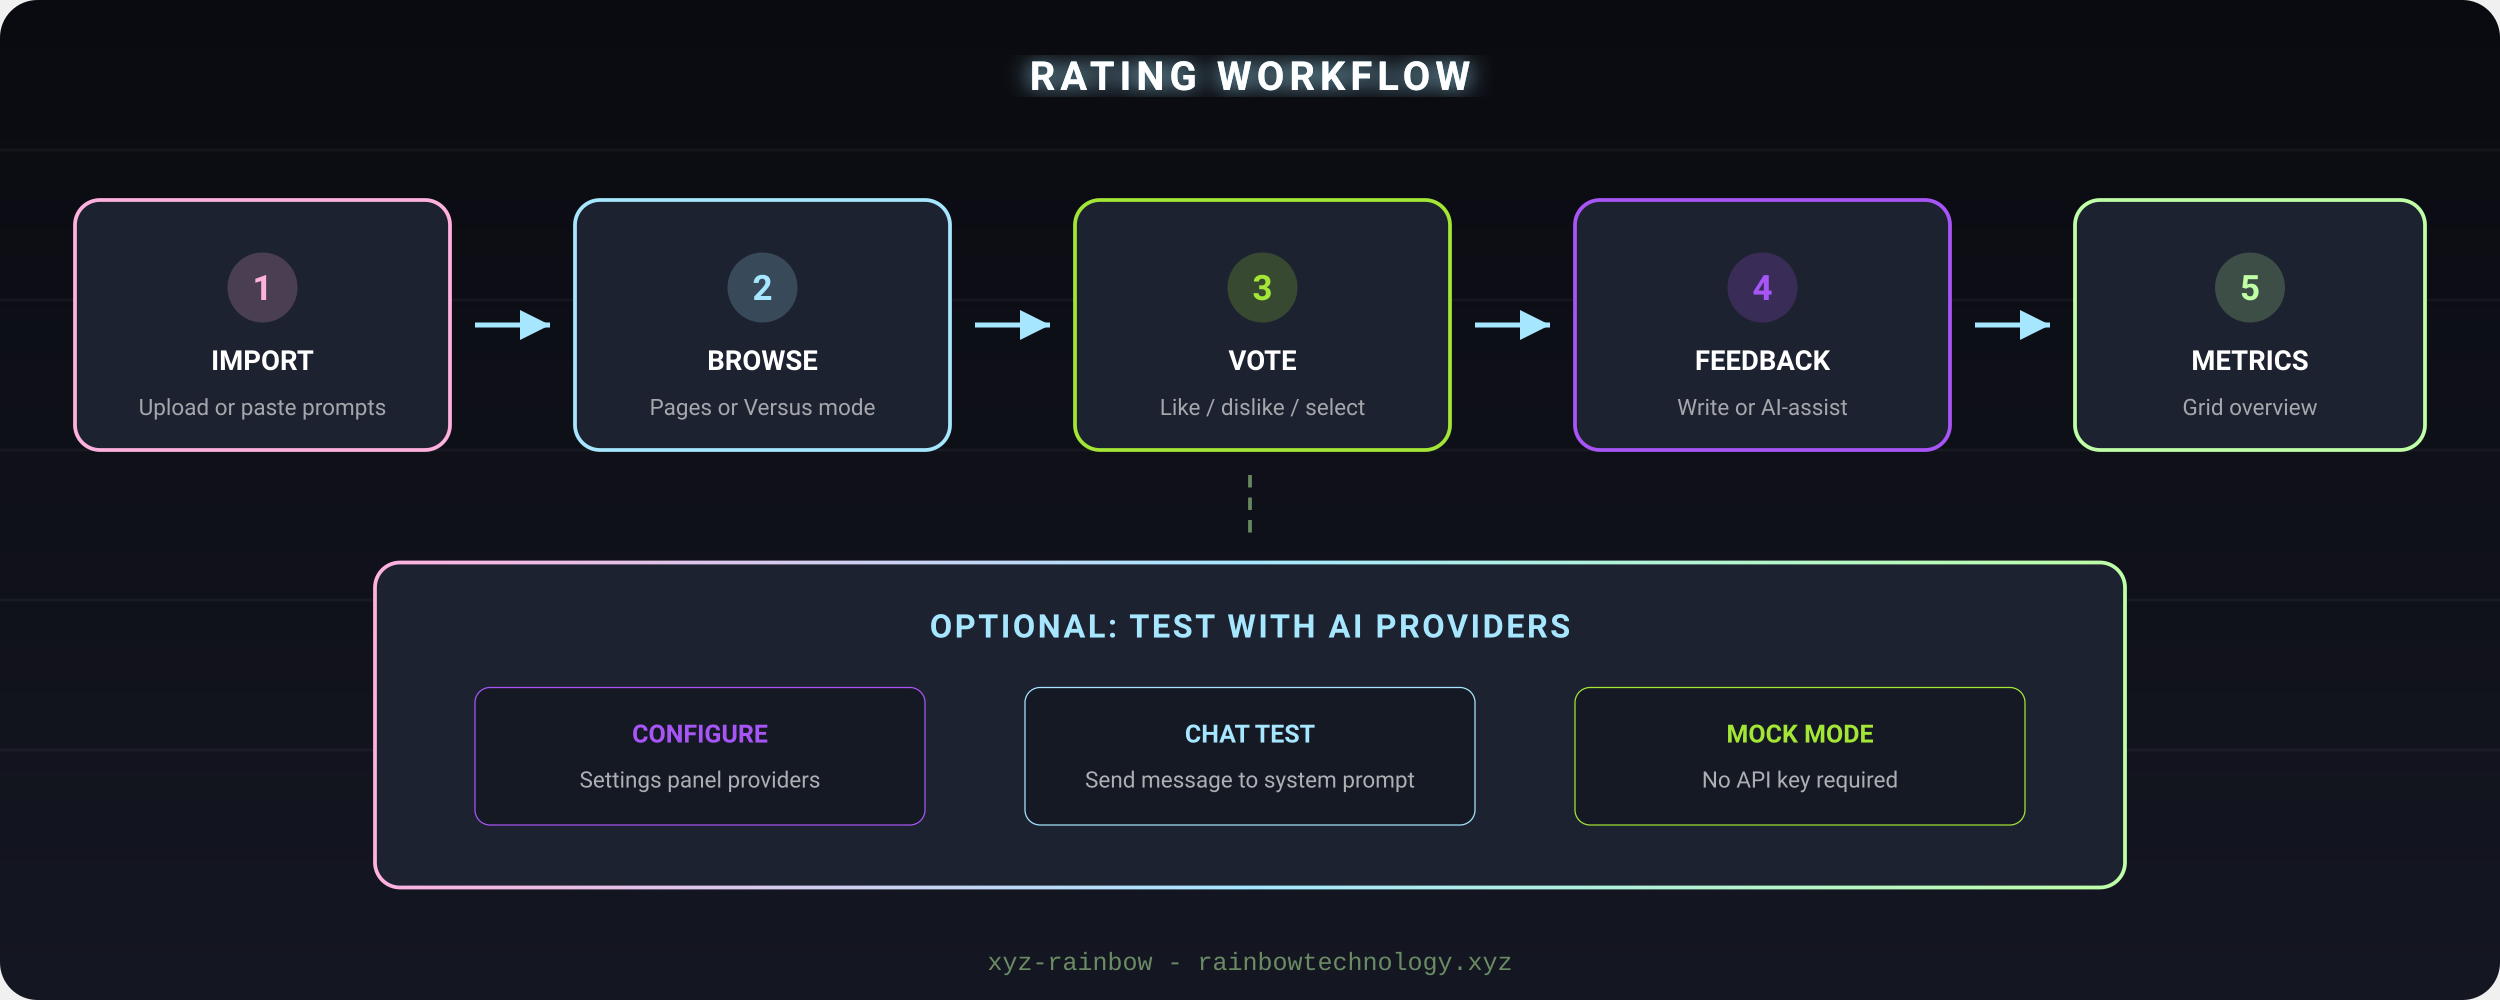
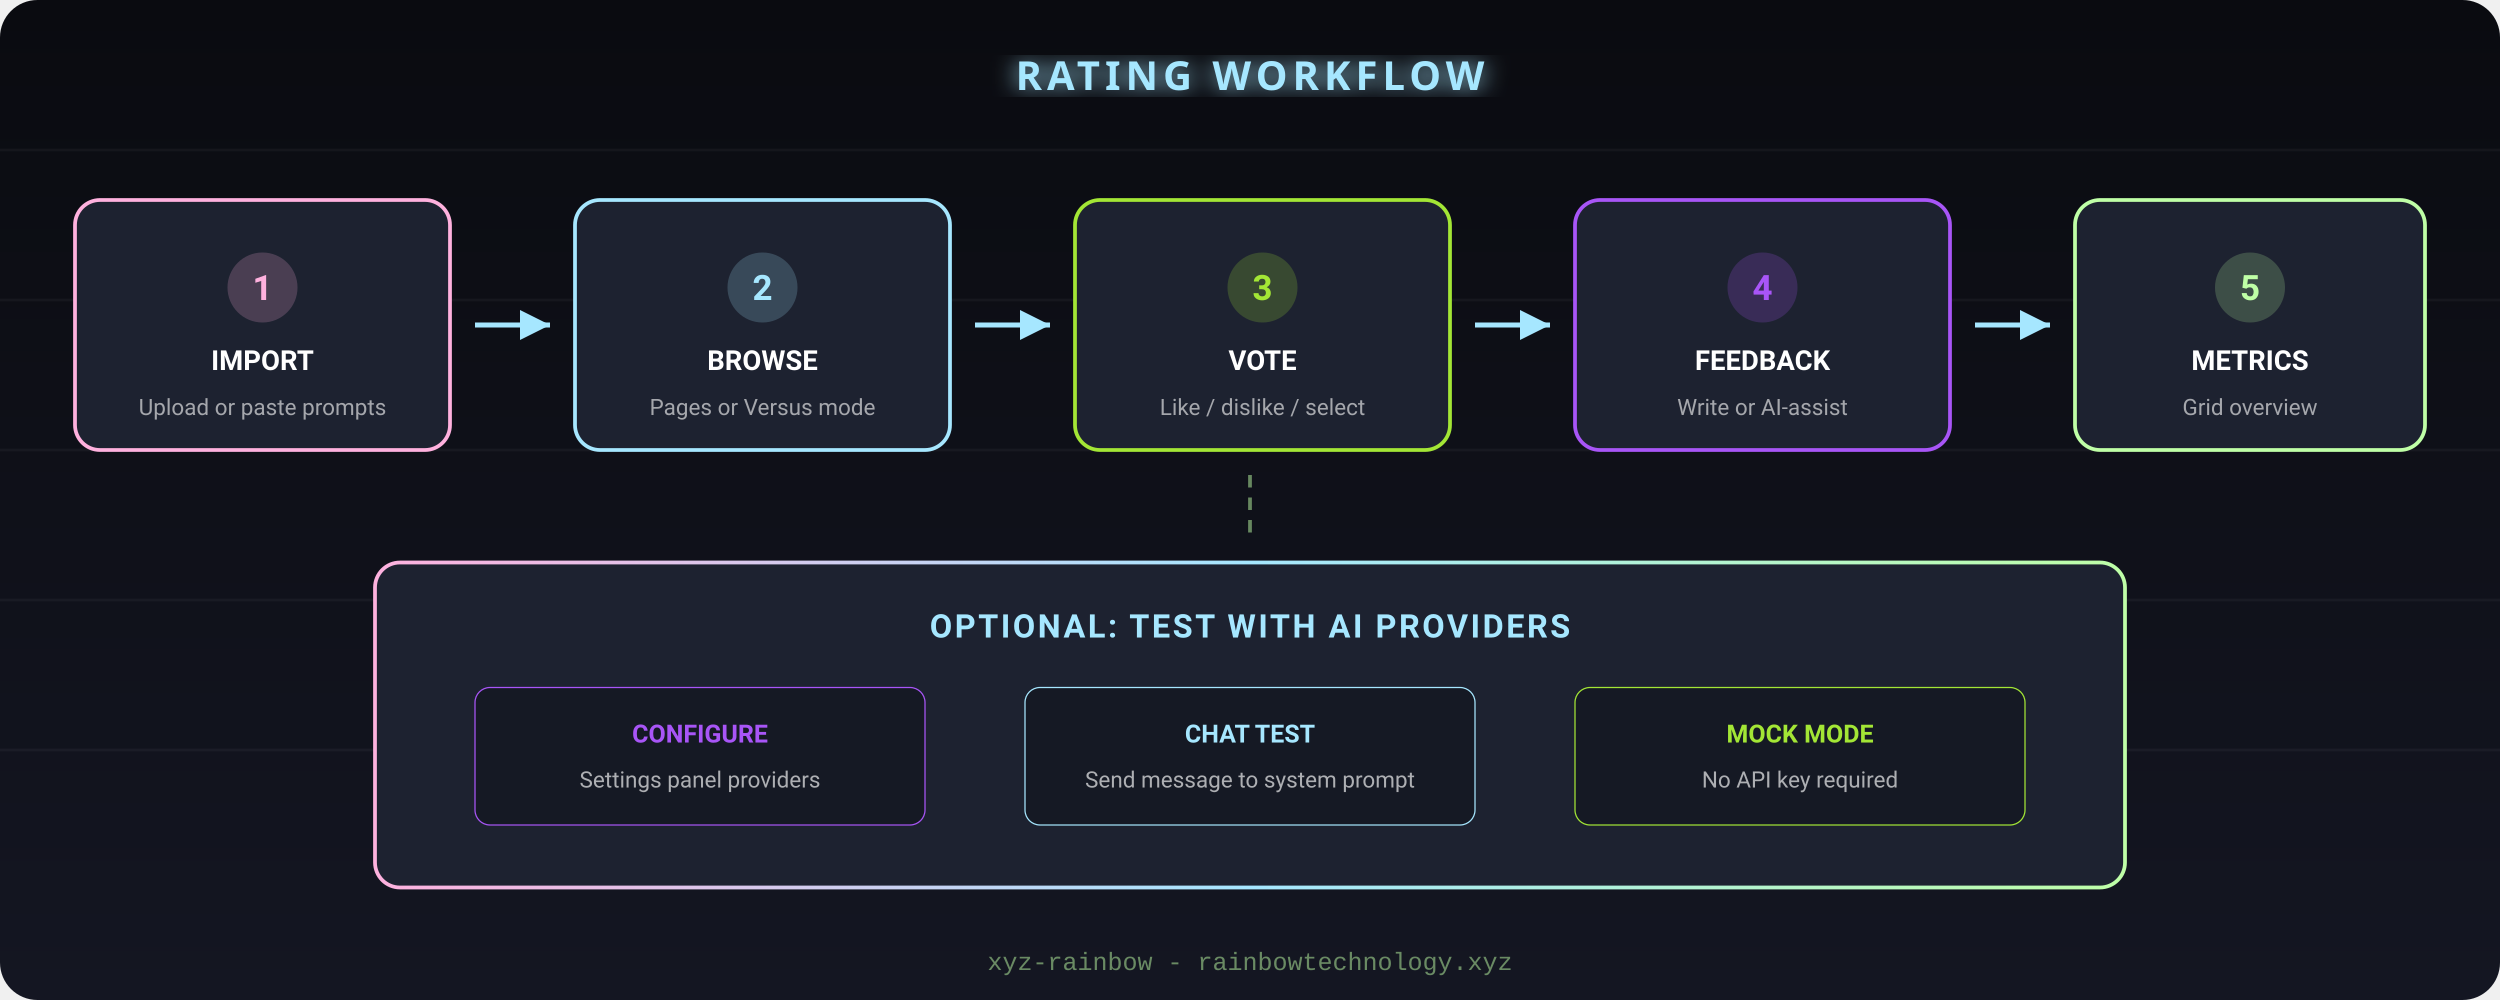
- <svg xmlns="http://www.w3.org/2000/svg" viewBox="0 0 1000 400" width="100%" height="100%">
+ <svg xmlns="http://www.w3.org/2000/svg" viewBox="0 0 1000 400" role="img" aria-labelledby="workflow-title">
  <defs>
    <linearGradient id="bg-grad" x1="0%" y1="0%" x2="0%" y2="100%">
      <stop offset="0%" stop-color="#0a0b10" />
      <stop offset="100%" stop-color="#141622" />
    </linearGradient>
    <linearGradient id="cyber-grad" x1="0%" y1="0%" x2="100%" y2="0%">
      <stop offset="0%" stop-color="#ffb1de" />
      <stop offset="50%" stop-color="#a6e7ff" />
      <stop offset="100%" stop-color="#bfffa6" />
    </linearGradient>
    <filter id="glow" x="-20%" y="-20%" width="140%" height="140%">
      <feGaussianBlur stdDeviation="5" result="blur" />
      <feMerge>
        <feMergeNode in="blur" />
        <feMergeNode in="SourceGraphic" />
      </feMerge>
    </filter>
    <marker id="arrow" markerWidth="8" markerHeight="8" refX="6" refY="3" orient="auto">
      <path d="M0,0 L6,3 L0,6 Z" fill="#a6e7ff" />
    </marker>
  </defs>
-   <rect width="100%" height="100%" fill="url(#bg-grad)" rx="15" />
+   <rect width="1000" height="400" fill="url(#bg-grad)" rx="15" />
  <g stroke="#ffffff" stroke-opacity="0.04" stroke-width="1">
    <line x1="0" y1="60" x2="1000" y2="60" />
    <line x1="0" y1="120" x2="1000" y2="120" />
    <line x1="0" y1="180" x2="1000" y2="180" />
    <line x1="0" y1="240" x2="1000" y2="240" />
    <line x1="0" y1="300" x2="1000" y2="300" />
  </g>
-   <text x="500" y="36" font-family="'Segoe UI', Roboto, sans-serif" font-size="16" font-weight="bold" fill="#a6e7ff" text-anchor="middle" letter-spacing="2" filter="url(#glow)">RATING WORKFLOW</text>
-   <text x="500" y="36" font-family="'Segoe UI', Roboto, sans-serif" font-size="16" font-weight="bold" fill="#ffffff" text-anchor="middle" letter-spacing="2">RATING WORKFLOW</text>
+   <text x="500" y="36" font-family="Segoe UI, system-ui, sans-serif" font-size="16" font-weight="bold" fill="#a6e7ff" text-anchor="middle" letter-spacing="2" filter="url(#glow)">RATING WORKFLOW</text>
  <g transform="translate(30, 80)">
    <rect width="150" height="100" rx="10" fill="#1d2230" stroke="#ffb1de" stroke-width="1.5" />
    <circle cx="75" cy="35" r="14" fill="#ffb1de" opacity="0.2" />
    <text x="75" y="40" font-family="'Segoe UI', Roboto, sans-serif" font-size="14" font-weight="bold" fill="#ffb1de" text-anchor="middle">1</text>
    <text x="75" y="68" font-family="'Segoe UI', Roboto, sans-serif" font-size="11" font-weight="bold" fill="#ffffff" text-anchor="middle">IMPORT</text>
    <text x="75" y="86" font-family="'Segoe UI', Roboto, sans-serif" font-size="9" fill="#ffffff" text-anchor="middle" opacity="0.6">Upload or paste prompts</text>
  </g>
  <path d="M190 130 H220" stroke="#a6e7ff" stroke-width="2" marker-end="url(#arrow)" />
  <g transform="translate(230, 80)">
    <rect width="150" height="100" rx="10" fill="#1d2230" stroke="#a6e7ff" stroke-width="1.5" />
    <circle cx="75" cy="35" r="14" fill="#a6e7ff" opacity="0.2" />
    <text x="75" y="40" font-family="'Segoe UI', Roboto, sans-serif" font-size="14" font-weight="bold" fill="#a6e7ff" text-anchor="middle">2</text>
    <text x="75" y="68" font-family="'Segoe UI', Roboto, sans-serif" font-size="11" font-weight="bold" fill="#ffffff" text-anchor="middle">BROWSE</text>
    <text x="75" y="86" font-family="'Segoe UI', Roboto, sans-serif" font-size="9" fill="#ffffff" text-anchor="middle" opacity="0.6">Pages or Versus mode</text>
  </g>
  <path d="M390 130 H420" stroke="#a6e7ff" stroke-width="2" marker-end="url(#arrow)" />
  <g transform="translate(430, 80)">
    <rect width="150" height="100" rx="10" fill="#1d2230" stroke="#a3e635" stroke-width="1.5" />
    <circle cx="75" cy="35" r="14" fill="#a3e635" opacity="0.2" />
    <text x="75" y="40" font-family="'Segoe UI', Roboto, sans-serif" font-size="14" font-weight="bold" fill="#a3e635" text-anchor="middle">3</text>
    <text x="75" y="68" font-family="'Segoe UI', Roboto, sans-serif" font-size="11" font-weight="bold" fill="#ffffff" text-anchor="middle">VOTE</text>
    <text x="75" y="86" font-family="'Segoe UI', Roboto, sans-serif" font-size="9" fill="#ffffff" text-anchor="middle" opacity="0.6">Like / dislike / select</text>
  </g>
  <path d="M590 130 H620" stroke="#a6e7ff" stroke-width="2" marker-end="url(#arrow)" />
  <g transform="translate(630, 80)">
    <rect width="150" height="100" rx="10" fill="#1d2230" stroke="#a855f7" stroke-width="1.5" />
    <circle cx="75" cy="35" r="14" fill="#a855f7" opacity="0.2" />
    <text x="75" y="40" font-family="'Segoe UI', Roboto, sans-serif" font-size="14" font-weight="bold" fill="#a855f7" text-anchor="middle">4</text>
    <text x="75" y="68" font-family="'Segoe UI', Roboto, sans-serif" font-size="11" font-weight="bold" fill="#ffffff" text-anchor="middle">FEEDBACK</text>
    <text x="75" y="86" font-family="'Segoe UI', Roboto, sans-serif" font-size="9" fill="#ffffff" text-anchor="middle" opacity="0.6">Write or AI-assist</text>
  </g>
  <path d="M790 130 H820" stroke="#a6e7ff" stroke-width="2" marker-end="url(#arrow)" />
  <g transform="translate(830, 80)">
    <rect width="140" height="100" rx="10" fill="#1d2230" stroke="#bfffa6" stroke-width="1.5" />
    <circle cx="70" cy="35" r="14" fill="#bfffa6" opacity="0.2" />
    <text x="70" y="40" font-family="'Segoe UI', Roboto, sans-serif" font-size="14" font-weight="bold" fill="#bfffa6" text-anchor="middle">5</text>
    <text x="70" y="68" font-family="'Segoe UI', Roboto, sans-serif" font-size="11" font-weight="bold" fill="#ffffff" text-anchor="middle">METRICS</text>
    <text x="70" y="86" font-family="'Segoe UI', Roboto, sans-serif" font-size="9" fill="#ffffff" text-anchor="middle" opacity="0.6">Grid overview</text>
  </g>
  <path d="M500 190 L500 215" stroke="#bfffa6" stroke-width="1.5" stroke-dasharray="5 4" opacity="0.5" />
  <g transform="translate(150, 225)">
    <rect width="700" height="130" rx="10" fill="#1d2230" stroke="url(#cyber-grad)" stroke-width="1.5" />
    <text x="350" y="30" font-family="'Segoe UI', Roboto, sans-serif" font-size="13" font-weight="bold" fill="#a6e7ff" text-anchor="middle" letter-spacing="1">OPTIONAL: TEST WITH AI PROVIDERS</text>
    <g transform="translate(40, 50)">
      <rect width="180" height="55" rx="6" fill="#151924" stroke="#a855f7" stroke-width="0.5" />
      <text x="90" y="22" font-family="'Segoe UI', Roboto, sans-serif" font-size="10" font-weight="bold" fill="#a855f7" text-anchor="middle">CONFIGURE</text>
      <text x="90" y="40" font-family="'Segoe UI', Roboto, sans-serif" font-size="9" fill="#ffffff" text-anchor="middle" opacity="0.65">Settings panel providers</text>
    </g>
    <g transform="translate(260, 50)">
      <rect width="180" height="55" rx="6" fill="#151924" stroke="#a6e7ff" stroke-width="0.5" />
      <text x="90" y="22" font-family="'Segoe UI', Roboto, sans-serif" font-size="10" font-weight="bold" fill="#a6e7ff" text-anchor="middle">CHAT TEST</text>
      <text x="90" y="40" font-family="'Segoe UI', Roboto, sans-serif" font-size="9" fill="#ffffff" text-anchor="middle" opacity="0.65">Send message to system prompt</text>
    </g>
    <g transform="translate(480, 50)">
      <rect width="180" height="55" rx="6" fill="#151924" stroke="#a3e635" stroke-width="0.5" />
      <text x="90" y="22" font-family="'Segoe UI', Roboto, sans-serif" font-size="10" font-weight="bold" fill="#a3e635" text-anchor="middle">MOCK MODE</text>
      <text x="90" y="40" font-family="'Segoe UI', Roboto, sans-serif" font-size="9" fill="#ffffff" text-anchor="middle" opacity="0.65">No API key required</text>
    </g>
  </g>
  <text x="500" y="388" font-family="'Courier New', monospace" font-size="10" fill="#bfffa6" text-anchor="middle" opacity="0.5">xyz-rainbow - rainbowtechnology.xyz</text>
</svg>
